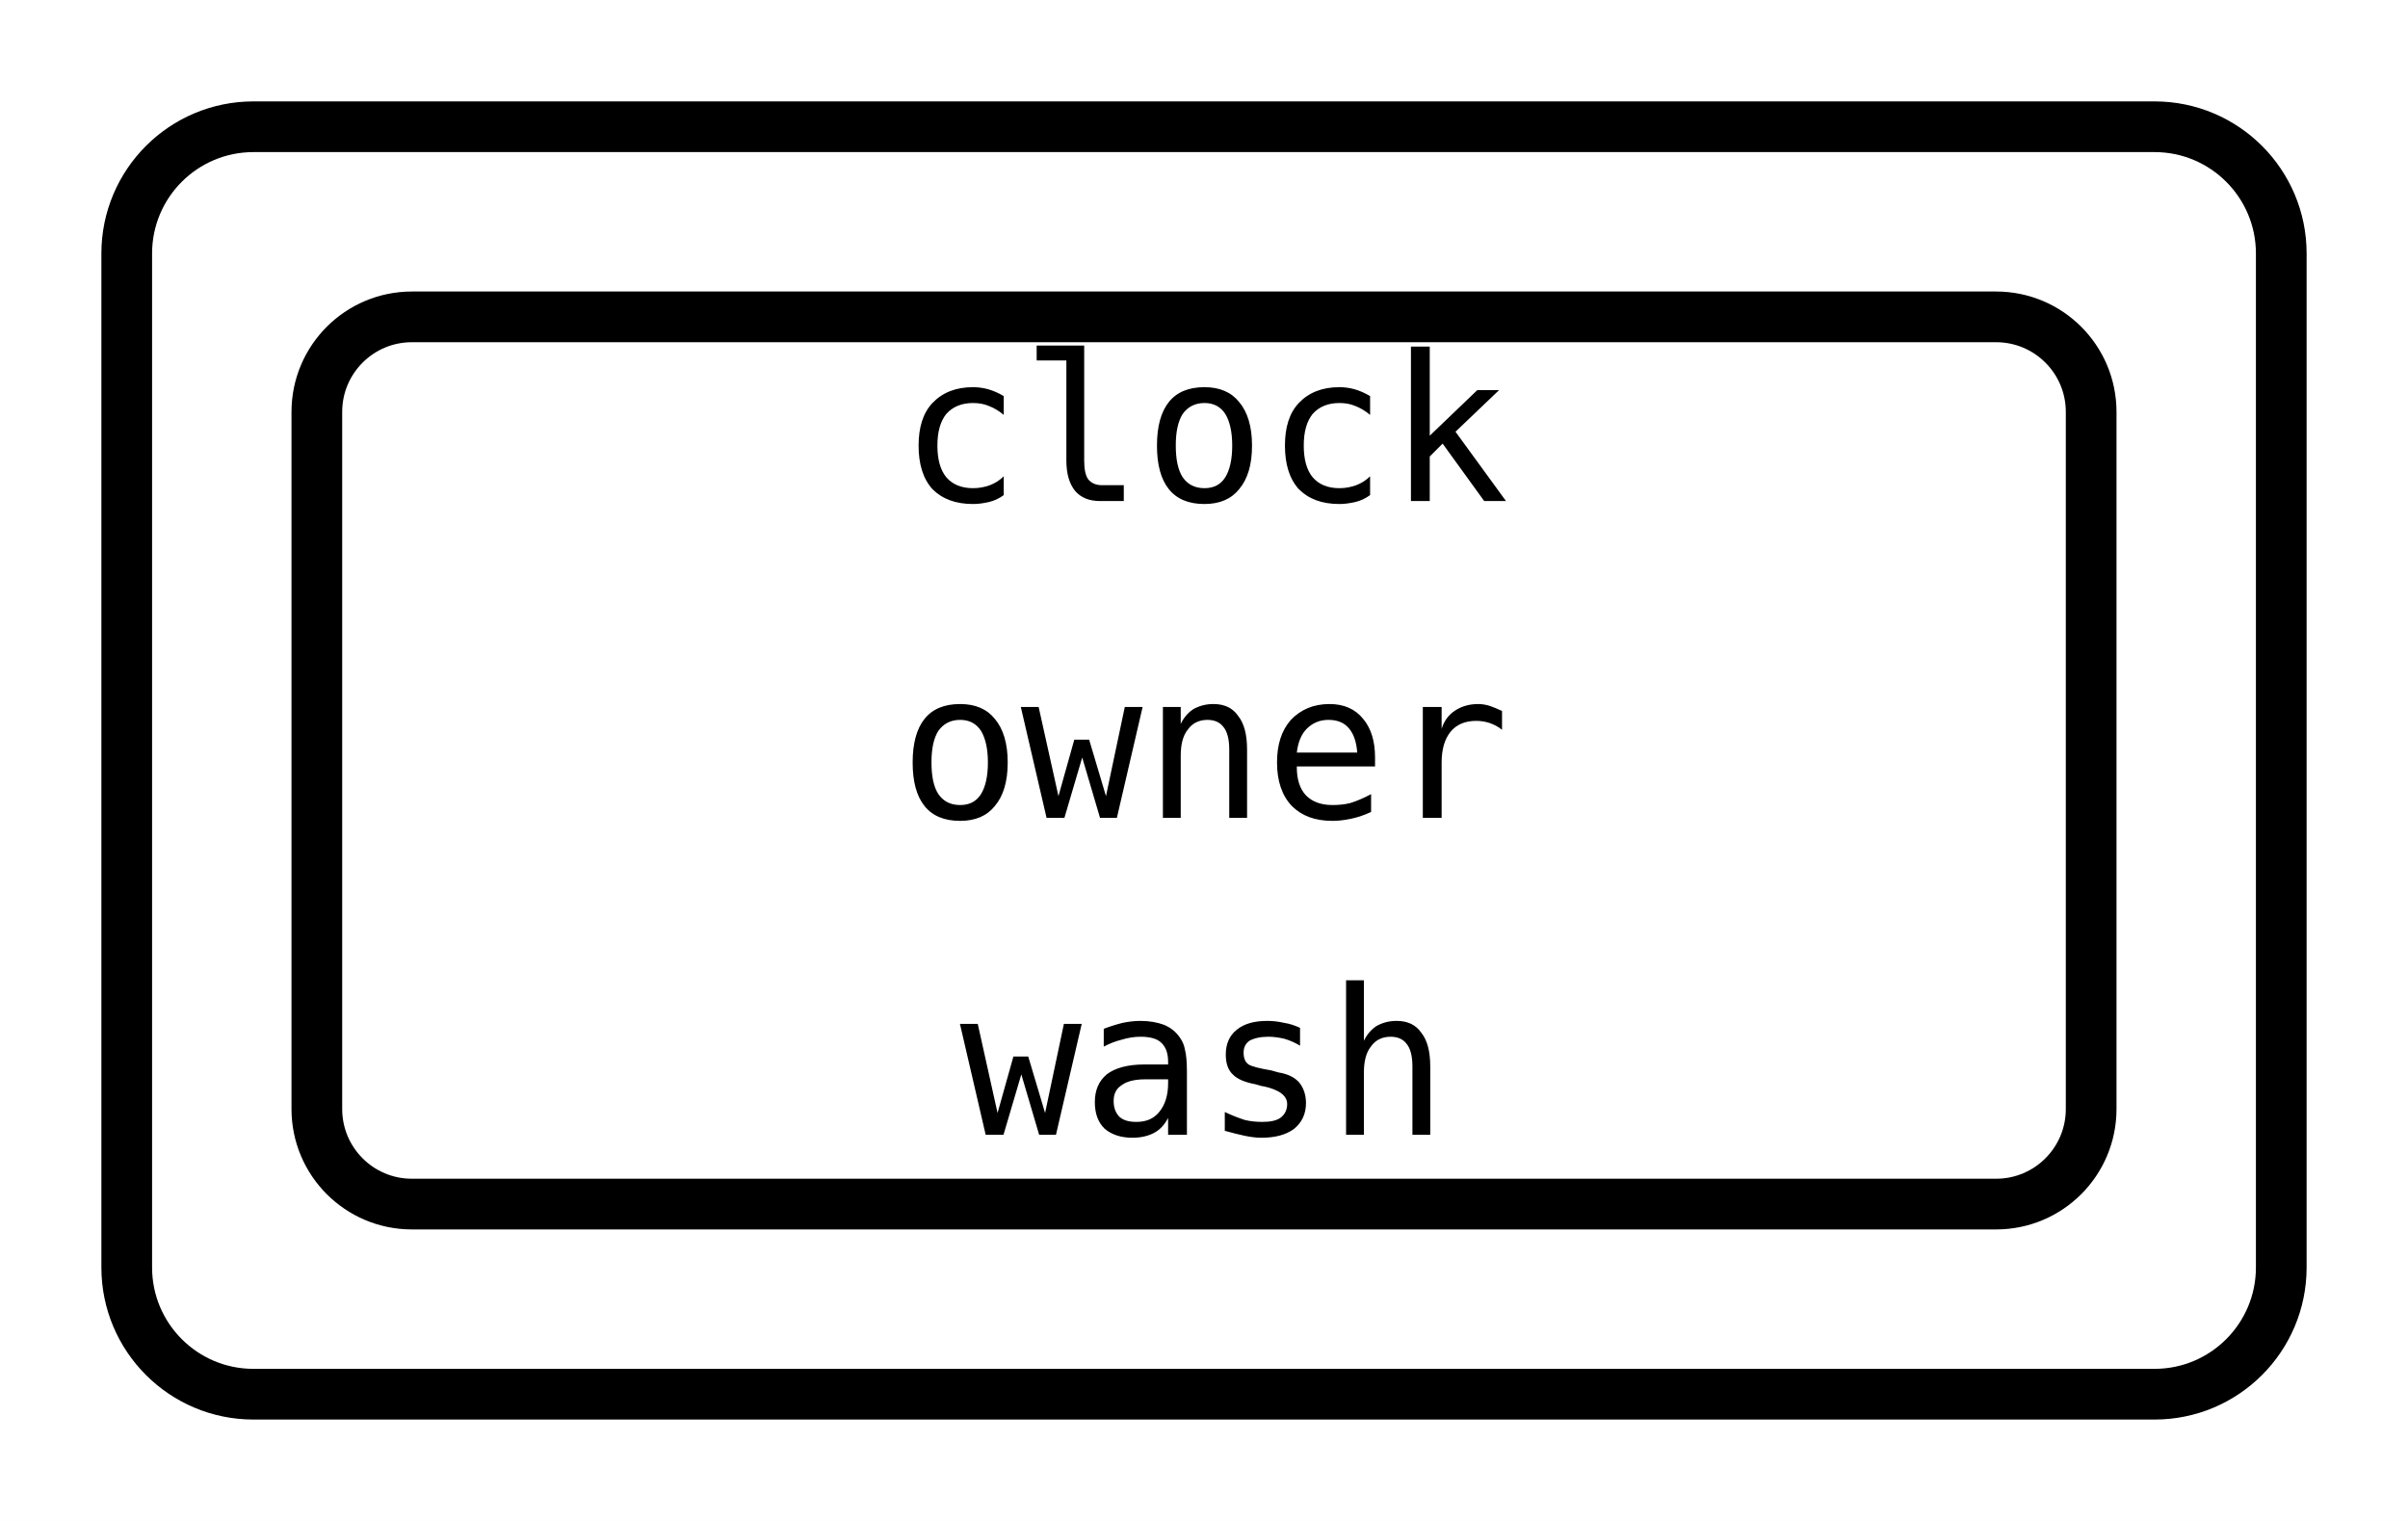
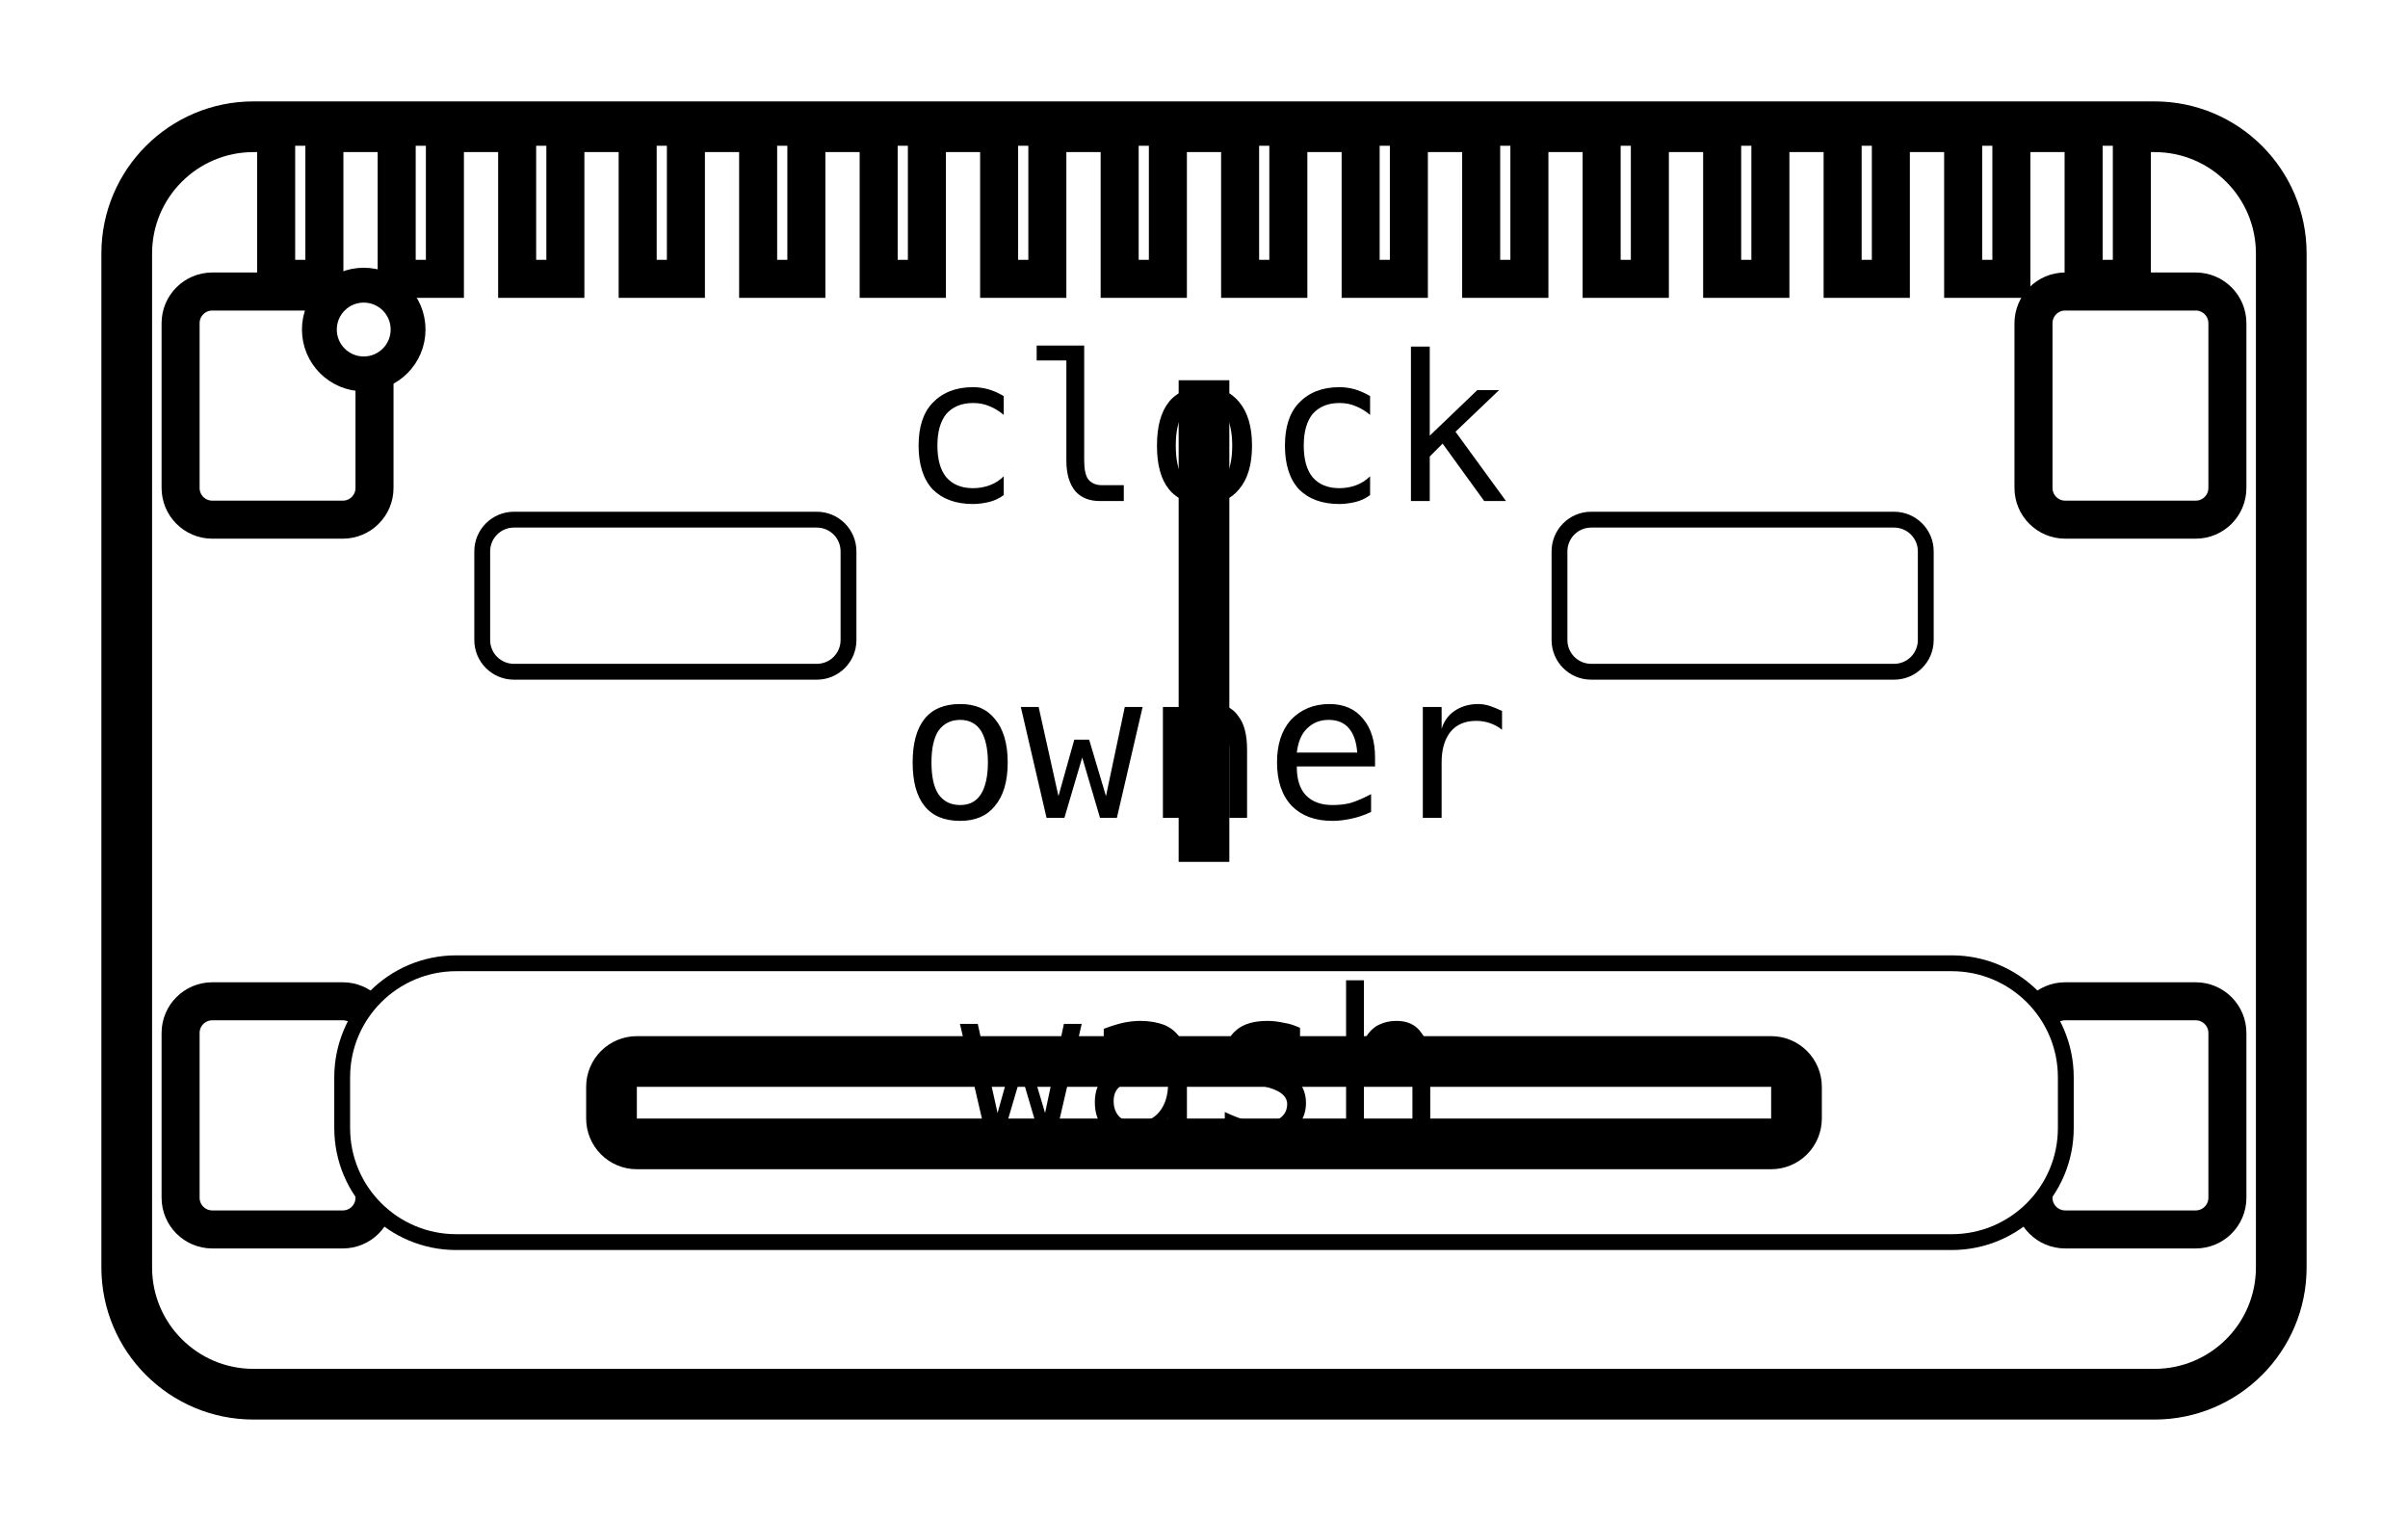
<svg xmlns="http://www.w3.org/2000/svg" width="38mm" height="24mm" viewBox="0 0 38 24">
  <rect x="0" y="0" width="38" height="24" fill="#FFFFFF" stroke="none" />
  <rect x="2" y="2" width="34" height="20" rx="2" ry="2" fill="#FFFFFF" stroke="#000000" stroke-width="0.8" />
-   <rect x="5" y="5" width="28" height="14" rx="1.5" ry="1.5" fill="#FFFFFF" stroke="#000000" stroke-width="0.8" />
-   <line x1="6.647" y1="15.92" x2="6.647" y2="8.08" fill="#000000" stroke="#FFFFFF" stroke-width="0.6" />
-   <line x1="8.294" y1="15.92" x2="8.294" y2="8.08" fill="#000000" stroke="#FFFFFF" stroke-width="0.6" />
-   <line x1="9.941" y1="15.92" x2="9.941" y2="8.08" fill="#000000" stroke="#FFFFFF" stroke-width="0.6" />
-   <line x1="11.588" y1="15.92" x2="11.588" y2="8.08" fill="#000000" stroke="#FFFFFF" stroke-width="0.6" />
-   <line x1="13.235" y1="15.92" x2="13.235" y2="8.08" fill="#000000" stroke="#FFFFFF" stroke-width="0.6" />
-   <line x1="14.882" y1="15.92" x2="14.882" y2="8.08" fill="#000000" stroke="#FFFFFF" stroke-width="0.6" />
-   <line x1="16.529" y1="15.92" x2="16.529" y2="8.08" fill="#000000" stroke="#FFFFFF" stroke-width="0.6" />
-   <line x1="18.177" y1="15.92" x2="18.177" y2="8.08" fill="#000000" stroke="#FFFFFF" stroke-width="0.6" />
-   <line x1="19.823" y1="15.92" x2="19.823" y2="8.08" fill="#000000" stroke="#FFFFFF" stroke-width="0.6" />
-   <line x1="21.471" y1="15.92" x2="21.471" y2="8.08" fill="#000000" stroke="#FFFFFF" stroke-width="0.6" />
-   <line x1="23.118" y1="15.92" x2="23.118" y2="8.08" fill="#000000" stroke="#FFFFFF" stroke-width="0.6" />
-   <line x1="24.765" y1="15.92" x2="24.765" y2="8.08" fill="#000000" stroke="#FFFFFF" stroke-width="0.6" />
-   <line x1="26.412" y1="15.92" x2="26.412" y2="8.08" fill="#000000" stroke="#FFFFFF" stroke-width="0.6" />
-   <line x1="28.059" y1="15.92" x2="28.059" y2="8.08" fill="#000000" stroke="#FFFFFF" stroke-width="0.6" />
-   <line x1="29.706" y1="15.92" x2="29.706" y2="8.08" fill="#000000" stroke="#FFFFFF" stroke-width="0.6" />
-   <line x1="31.353" y1="15.92" x2="31.353" y2="8.08" fill="#000000" stroke="#FFFFFF" stroke-width="0.6" />
+   <rect x="4.358" y="2" width="0.761" height="2.4" fill="#FFFFFF" stroke="#000000" stroke-width="0.6" />
+   <rect x="6.26" y="2" width="0.761" height="2.4" fill="#FFFFFF" stroke="#000000" stroke-width="0.6" />
+   <rect x="8.161" y="2" width="0.761" height="2.4" fill="#FFFFFF" stroke="#000000" stroke-width="0.6" />
+   <rect x="10.063" y="2" width="0.761" height="2.4" fill="#FFFFFF" stroke="#000000" stroke-width="0.6" />
+   <rect x="11.964" y="2" width="0.761" height="2.4" fill="#FFFFFF" stroke="#000000" stroke-width="0.6" />
+   <rect x="13.866" y="2" width="0.761" height="2.4" fill="#FFFFFF" stroke="#000000" stroke-width="0.6" />
+   <rect x="15.767" y="2" width="0.761" height="2.4" fill="#FFFFFF" stroke="#000000" stroke-width="0.6" />
+   <rect x="17.669" y="2" width="0.761" height="2.4" fill="#FFFFFF" stroke="#000000" stroke-width="0.6" />
+   <rect x="19.57" y="2" width="0.761" height="2.4" fill="#FFFFFF" stroke="#000000" stroke-width="0.6" />
+   <rect x="21.472" y="2" width="0.761" height="2.4" fill="#FFFFFF" stroke="#000000" stroke-width="0.6" />
+   <rect x="23.374" y="2" width="0.761" height="2.4" fill="#FFFFFF" stroke="#000000" stroke-width="0.6" />
+   <rect x="25.275" y="2" width="0.761" height="2.4" fill="#FFFFFF" stroke="#000000" stroke-width="0.6" />
+   <rect x="27.177" y="2" width="0.761" height="2.4" fill="#FFFFFF" stroke="#000000" stroke-width="0.6" />
+   <rect x="29.078" y="2" width="0.761" height="2.4" fill="#FFFFFF" stroke="#000000" stroke-width="0.6" />
+   <rect x="30.98" y="2" width="0.761" height="2.4" fill="#FFFFFF" stroke="#000000" stroke-width="0.6" />
+   <rect x="32.881" y="2" width="0.761" height="2.4" fill="#FFFFFF" stroke="#000000" stroke-width="0.6" />
+   <rect x="2.85" y="4.6" width="3.06" height="3.6" rx="0.5" ry="0.5" fill="#FFFFFF" stroke="#000000" stroke-width="0.6" />
+   <rect x="2.85" y="15.8" width="3.06" height="3.6" rx="0.5" ry="0.5" fill="#FFFFFF" stroke="#000000" stroke-width="0.6" />
+   <rect x="32.09" y="4.6" width="3.06" height="3.6" rx="0.5" ry="0.5" fill="#FFFFFF" stroke="#000000" stroke-width="0.6" />
+   <rect x="32.09" y="15.8" width="3.06" height="3.6" rx="0.5" ry="0.5" fill="#FFFFFF" stroke="#000000" stroke-width="0.6" />
+   <rect x="7.61" y="8.2" width="5.78" height="2.4" rx="0.5" ry="0.5" fill="#FFFFFF" stroke="#000000" stroke-width="0.25" />
+   <rect x="24.61" y="8.2" width="5.78" height="2.4" rx="0.5" ry="0.5" fill="#FFFFFF" stroke="#000000" stroke-width="0.25" />
+   <line x1="19" y1="13.6" x2="19" y2="6" fill="#000000" stroke="#000000" stroke-width="0.8" />
+   <rect x="5.4" y="15.2" width="27.2" height="4.4" rx="1.8" ry="1.8" fill="#FFFFFF" stroke="#000000" stroke-width="0.25" />
+   <rect x="9.65" y="16.75" width="18.7" height="1.3" rx="0.4" ry="0.4" fill="#FFFFFF" stroke="#000000" stroke-width="0.8" />
+   <circle cx="5.74" cy="5.2" r="0.7" fill="#FFFFFF" stroke="#000000" stroke-width="0.55" />
  <text x="19" y="7" font-family="Consolas, monospace" font-size="3.2" text-anchor="middle" dominant-baseline="middle" fill="#000000">clock</text>
  <text x="19" y="12" font-family="Consolas, monospace" font-size="3.2" text-anchor="middle" dominant-baseline="middle" fill="#000000">owner</text>
  <text x="19" y="17" font-family="Consolas, monospace" font-size="3.2" text-anchor="middle" dominant-baseline="middle" fill="#000000">wash</text>
</svg>
